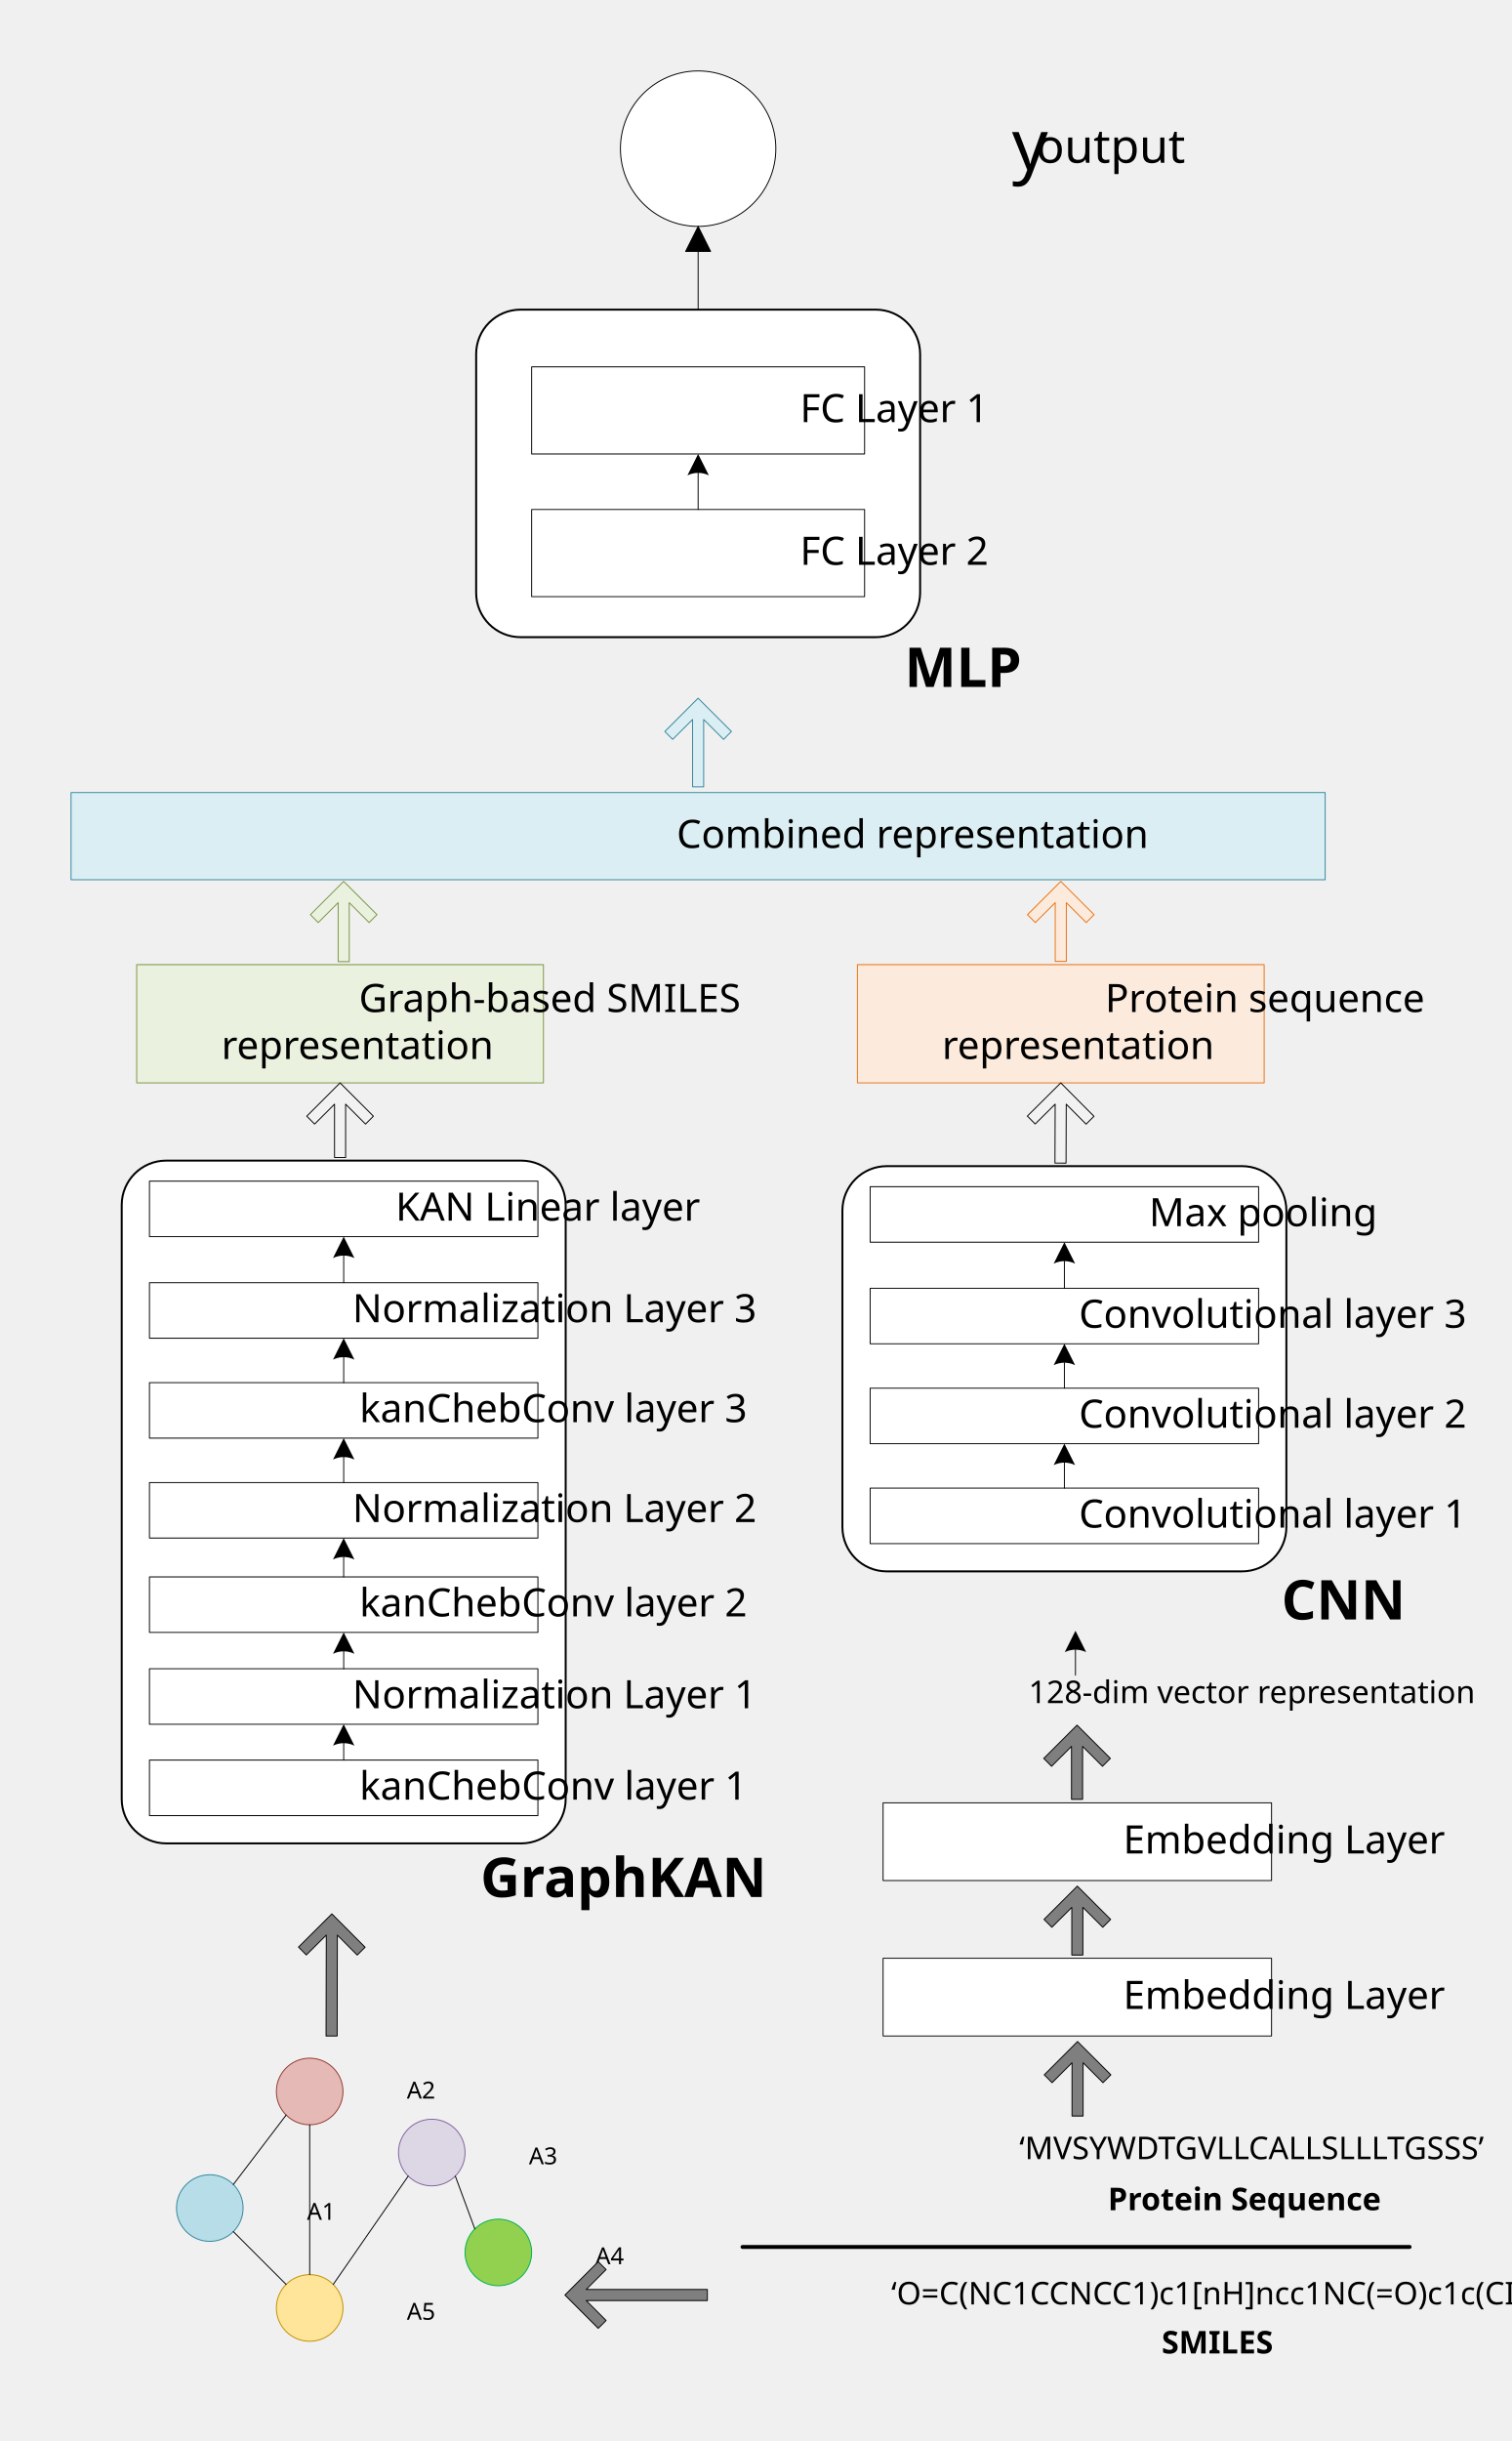
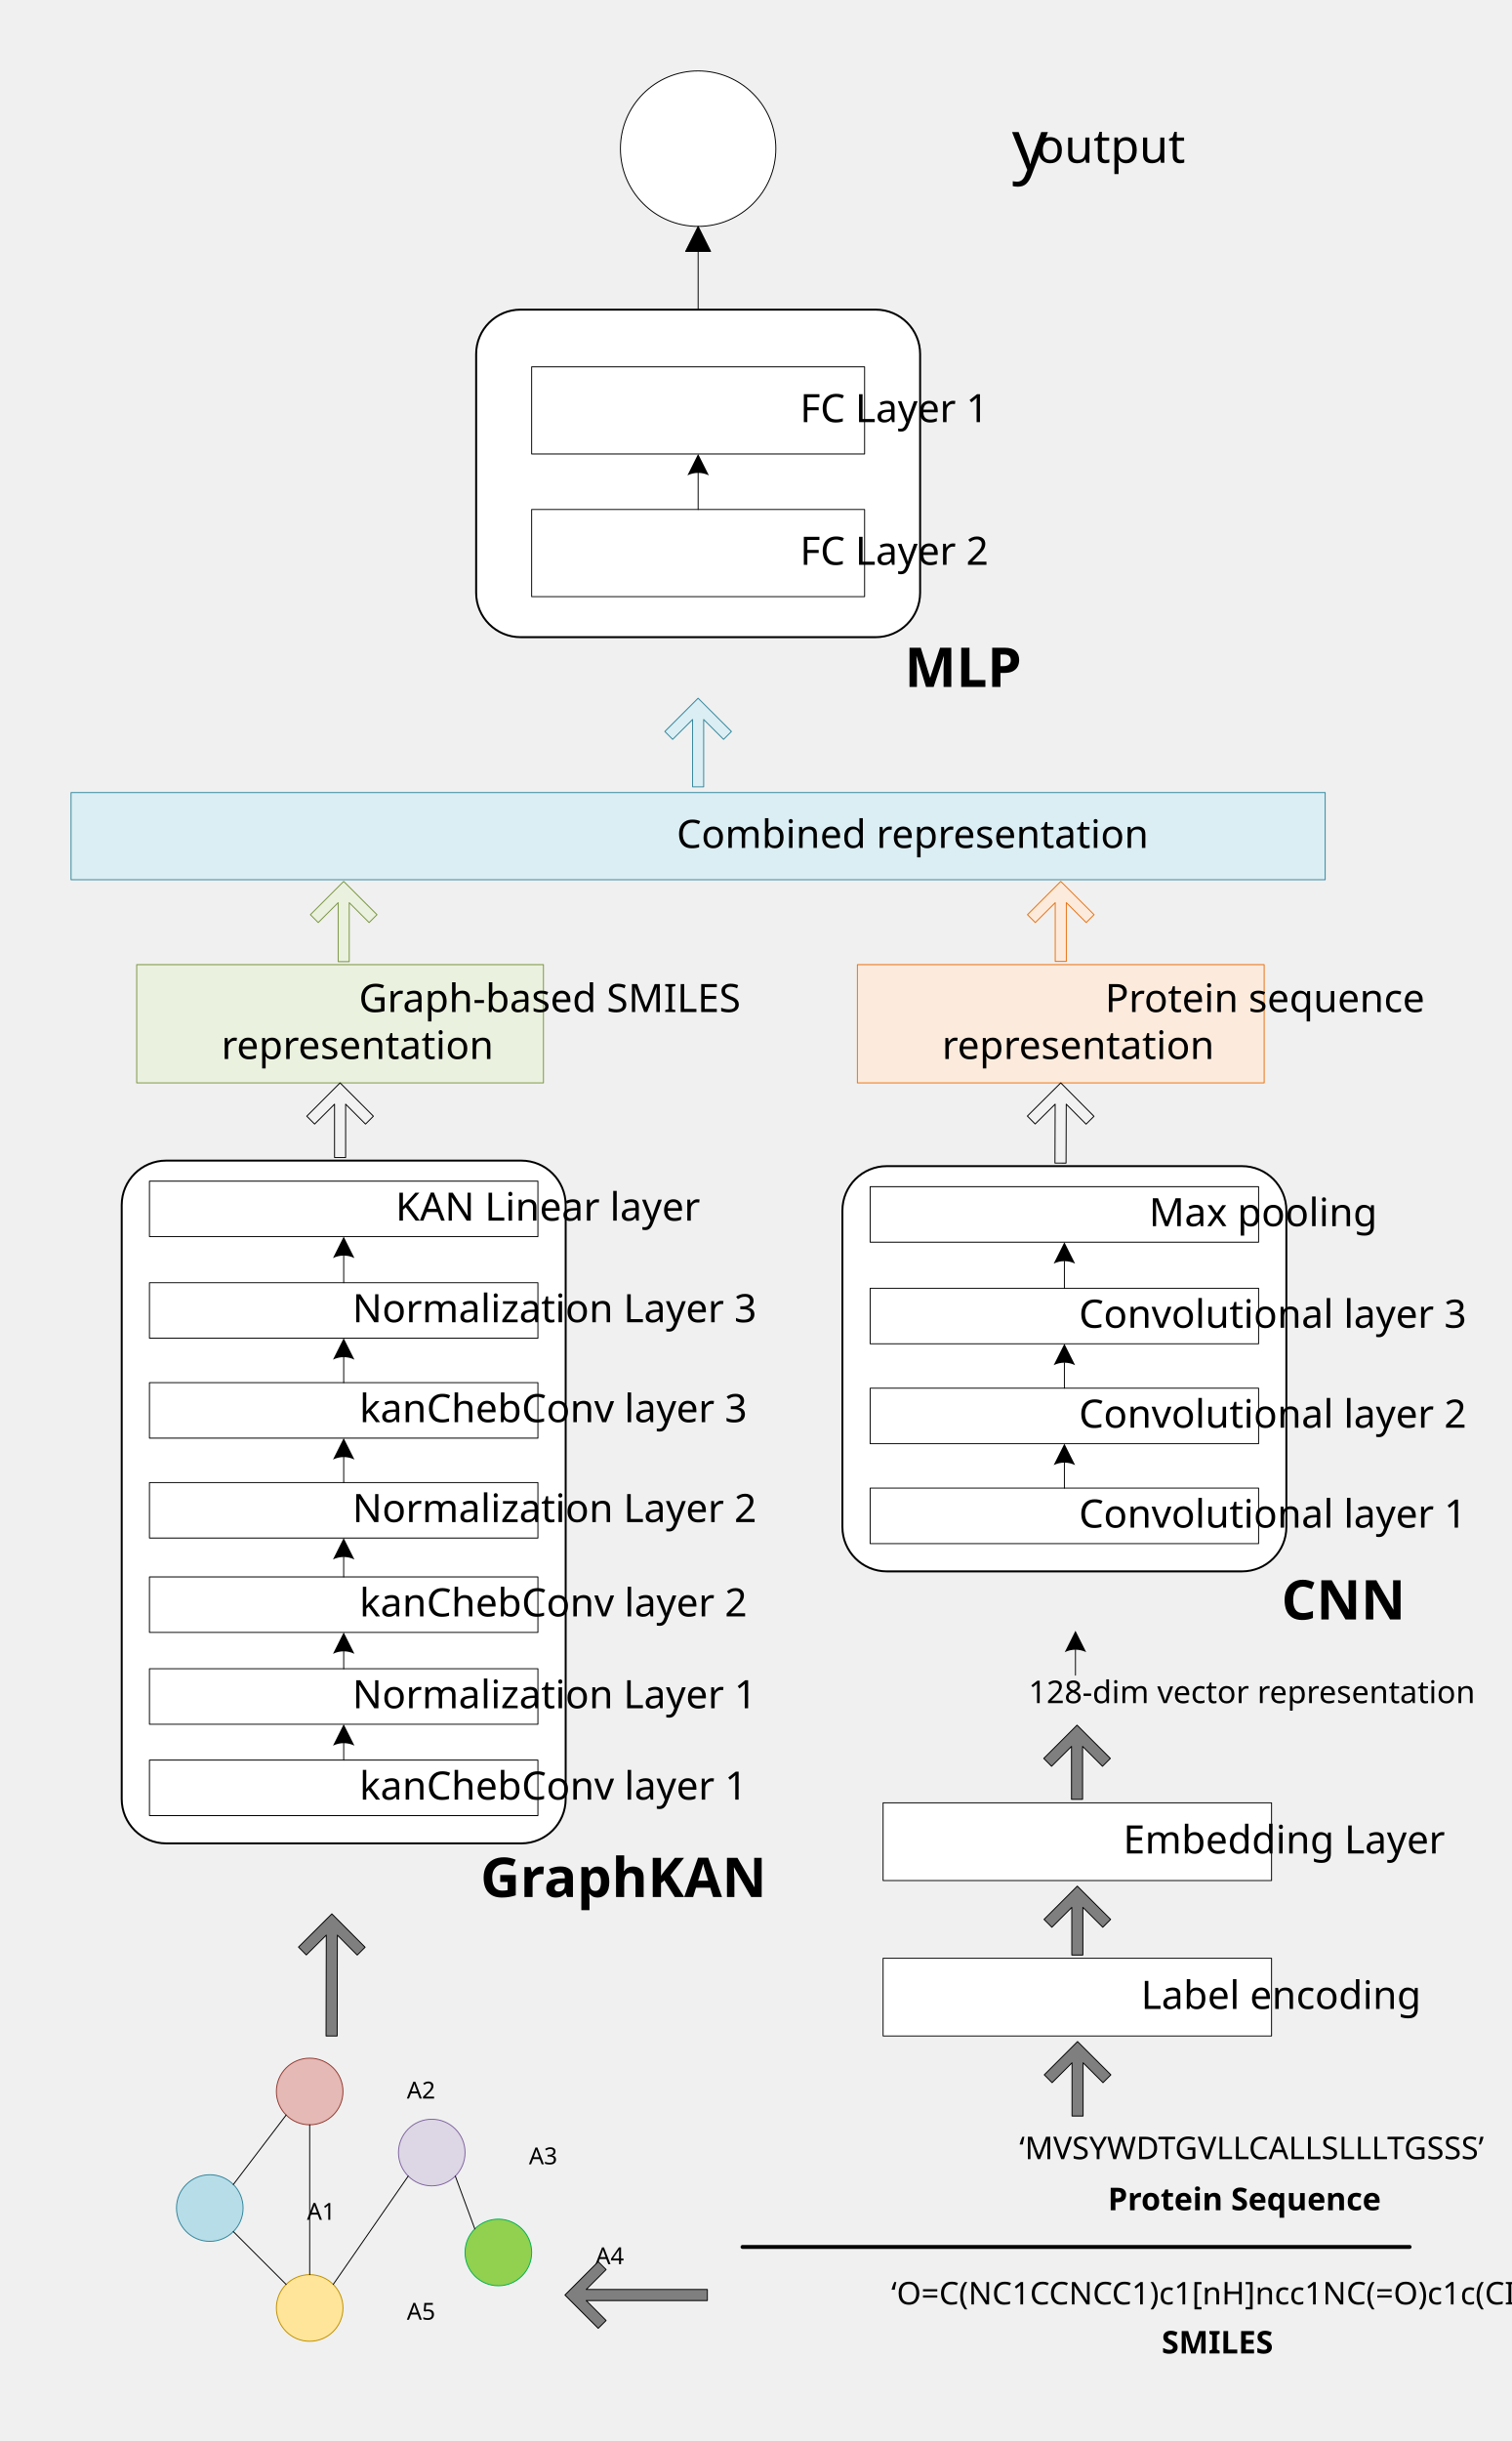
<svg xmlns="http://www.w3.org/2000/svg" xmlns:ns1="http://schemas.microsoft.com/visio/2003/SVGExtensions/" xmlns:xlink="http://www.w3.org/1999/xlink" width="5.363in" height="8.656in" viewBox="0 0 386.101 623.267" xml:space="preserve" color-interpolation-filters="sRGB" class="st29">
  <ns1:documentProperties ns1:langID="1033" ns1:metric="true" ns1:viewMarkup="false">
    <ns1:userDefs>
      <ns1:ud ns1:nameU="msvNoAutoConnect" ns1:val="VT0(1):26" />
    </ns1:userDefs>
  </ns1:documentProperties>
  <style type="text/css">
	
		.st1 {fill:#ffffff;stroke:#000000;stroke-linecap:round;stroke-linejoin:round;stroke-width:0.24}
		.st2 {fill:#000000;font-family:Calibri;font-size:1.5em}
		.st3 {fill:#ffffff;stroke:#000000;stroke-linecap:round;stroke-linejoin:round;stroke-width:0.5}
		.st4 {fill:#000000;font-family:Calibri;font-size:0.833em}
		.st5 {fill:#dbeef3;stroke:#31859b;stroke-linecap:round;stroke-linejoin:round;stroke-width:0.24}
		.st6 {fill:#000000}
		.st7 {stroke:#000000;stroke-linecap:round;stroke-linejoin:round;stroke-width:0.238}
		.st8 {fill:none;stroke:none;stroke-linecap:round;stroke-linejoin:round;stroke-width:0.75}
		.st9 {fill:#000000;font-family:Calibri;font-size:1em}
		.st10 {fill:#ebf1df;stroke:#789440;stroke-linecap:round;stroke-linejoin:round;stroke-width:0.24}
		.st11 {font-size:1em}
		.st12 {fill:#fcebdd;stroke:#ea700d;stroke-linecap:round;stroke-linejoin:round;stroke-width:0.24}
		.st13 {fill:#000000;fill-opacity:1;stroke:#000000;stroke-opacity:1;stroke-width:0.166}
		.st14 {marker-end:url(#mrkr5-51);stroke:#000000;stroke-linecap:round;stroke-linejoin:round;stroke-width:0.24}
		.st15 {fill:#000000;fill-opacity:1;stroke:#000000;stroke-opacity:1;stroke-width:0.087}
		.st16 {fill:#f2f2f2;stroke:#000000;stroke-linecap:round;stroke-linejoin:round;stroke-width:0.24}
		.st17 {fill:#000000;font-family:Calibri;font-size:1.167em;font-weight:bold}
		.st18 {fill:#7f7f7f;stroke:#000000;stroke-linecap:round;stroke-linejoin:round;stroke-width:0.24}
		.st19 {fill:#000000;font-family:Calibri;font-size:0.667em}
		.st20 {fill:#e5b9b5;stroke:#923931;stroke-linecap:round;stroke-linejoin:round;stroke-width:0.24}
		.st21 {fill:#000000;font-family:Calibri;font-size:0.5em}
		.st22 {fill:#b7dde8;stroke:#31859b;stroke-linecap:round;stroke-linejoin:round;stroke-width:0.24}
		.st23 {fill:#fee599;stroke:#bf9000;stroke-linecap:round;stroke-linejoin:round;stroke-width:0.24}
		.st24 {fill:#ddd6e5;stroke:#7e649e;stroke-linecap:round;stroke-linejoin:round;stroke-width:0.24}
		.st25 {fill:#92d050;stroke:#00b050;stroke-linecap:round;stroke-linejoin:round;stroke-width:0.24}
		.st26 {stroke:#000000;stroke-linecap:round;stroke-linejoin:round;stroke-width:0.24}
		.st27 {fill:#000000;font-family:Bell MT;font-size:0.667em;font-weight:bold}
		.st28 {stroke:#000000;stroke-linecap:round;stroke-linejoin:round;stroke-width:1}
		.st29 {fill:none;fill-rule:evenodd;font-size:12px;overflow:visible;stroke-linecap:square;stroke-miterlimit:3}
	
	</style>
  <defs id="Markers">
    <g id="lend5">
      <path d="M 2 1 L 0 0 L 1.981 -0.993 C 1.672 -0.365 1.673 0.373 1.985 1 " style="stroke:none" />
    </g>
    <marker id="mrkr5-39" class="st13" ns1:arrowType="5" ns1:arrowSize="2" ns1:setback="10.57" refX="-10.57" orient="auto" markerUnits="strokeWidth" overflow="visible">
      <use xlink:href="#lend5" transform="scale(-6.04,-6.04) " />
    </marker>
    <marker id="mrkr5-51" class="st15" ns1:arrowType="5" ns1:arrowSize="2" ns1:setback="20.1268" refX="-20.127" orient="auto" markerUnits="strokeWidth" overflow="visible">
      <use xlink:href="#lend5" transform="scale(-11.50105,-11.50105) " />
    </marker>
  </defs>
  <g ns1:mID="0" ns1:index="1" ns1:groupContext="foregroundPage">
    <ns1:pageProperties ns1:drawingScale="0.0393701" ns1:pageScale="0.0393701" ns1:drawingUnits="24" ns1:shadowOffsetX="8.50394" ns1:shadowOffsetY="-8.50394" />
    <ns1:layer ns1:name="Connector" ns1:index="0" />
    <ns1:layer ns1:name="Common Icons" ns1:index="1" />
    <g id="shape1-1" ns1:mID="1" ns1:groupContext="shape" transform="translate(158.435,-565.462)">
      <ns1:userDefs>
        <ns1:ud ns1:nameU="visVersion" ns1:val="VT0(15):26" />
      </ns1:userDefs>
      <ns1:textBlock ns1:margins="rect(4,4,4,4)" ns1:tabSpace="42.5197" />
      <ns1:textRect cx="19.843" cy="603.424" width="34.73" height="29.764" />
      <path d="M0 603.42 A19.843 19.843 0 0 1 39.69 603.42 A19.843 19.843 0 1 1 0 603.42 Z" class="st1" />
      <text x="15.77" y="608.82" class="st2" ns1:langID="1033">
        <ns1:paragraph ns1:horizAlign="1" />
        <ns1:tabList />y</text>
    </g>
    <g id="shape2-4" ns1:mID="2" ns1:groupContext="shape" transform="translate(121.585,-460.58)">
      <ns1:userDefs>
        <ns1:ud ns1:nameU="CTypeTopLeftSnip" ns1:prompt="" ns1:val="VT0(0):5" />
        <ns1:ud ns1:nameU="CTypeTopRightSnip" ns1:prompt="" ns1:val="VT0(0):5" />
        <ns1:ud ns1:nameU="CTypeBotLeftSnip" ns1:prompt="" ns1:val="VT0(0):5" />
        <ns1:ud ns1:nameU="CTypeBotRightSnip" ns1:prompt="" ns1:val="VT0(0):5" />
        <ns1:ud ns1:nameU="CornerLockHoriz" ns1:prompt="" ns1:val="VT0(1):5" />
        <ns1:ud ns1:nameU="CornerLockVert" ns1:prompt="" ns1:val="VT0(1):5" />
        <ns1:ud ns1:nameU="CornerLockDiag" ns1:prompt="" ns1:val="VT0(0):5" />
        <ns1:ud ns1:nameU="TopLeftOffset" ns1:prompt="" ns1:val="VT0(0.15748031496063):24" />
        <ns1:ud ns1:nameU="TopRightOffset" ns1:prompt="" ns1:val="VT0(0.15748031496063):24" />
        <ns1:ud ns1:nameU="BotLeftOffset" ns1:prompt="" ns1:val="VT0(0.15748031496063):24" />
        <ns1:ud ns1:nameU="BotRightOffset" ns1:prompt="" ns1:val="VT0(0.15748031496063):24" />
        <ns1:ud ns1:nameU="visVersion" ns1:prompt="" ns1:val="VT0(15):26" />
      </ns1:userDefs>
      <path d="M11.34 623.27 L102.05 623.27 A11.338 11.338 -180 0 0 113.39 611.93 L113.39 550.98 A11.338 11.338 -180 0        0 102.05 539.64 L11.34 539.64 A11.338 11.338 -180 0 0 -0 550.98 L0 611.93 A11.338 11.338 -180 0 0 11.34        623.27 Z" class="st3" />
    </g>
    <g id="shape11-6" ns1:mID="11" ns1:groupContext="shape" transform="translate(135.758,-507.351)">
      <ns1:userDefs>
        <ns1:ud ns1:nameU="visVersion" ns1:val="VT0(15):26" />
      </ns1:userDefs>
      <ns1:textBlock ns1:margins="rect(4,4,4,4)" ns1:tabSpace="42.5197" />
      <ns1:textRect cx="42.52" cy="612.141" width="85.04" height="22.252" />
      <rect x="0" y="601.015" width="85.039" height="22.252" class="st1" />
      <text x="21.77" y="615.14" class="st4" ns1:langID="1033">
        <ns1:paragraph ns1:horizAlign="1" />
        <ns1:tabList />FC Layer 1</text>
    </g>
    <g id="shape12-9" ns1:mID="12" ns1:groupContext="shape" transform="translate(135.758,-470.926)">
      <ns1:userDefs>
        <ns1:ud ns1:nameU="visVersion" ns1:val="VT0(15):26" />
      </ns1:userDefs>
      <ns1:textBlock ns1:margins="rect(4,4,4,4)" ns1:tabSpace="42.5197" />
      <ns1:textRect cx="42.52" cy="612.141" width="85.04" height="22.252" />
      <rect x="0" y="601.015" width="85.039" height="22.252" class="st1" />
      <text x="21.77" y="615.14" class="st4" ns1:langID="1033">
        <ns1:paragraph ns1:horizAlign="1" />
        <ns1:tabList />FC Layer 2</text>
    </g>
    <g id="shape17-12" ns1:mID="17" ns1:groupContext="shape" transform="translate(18.12,-398.643)">
      <ns1:userDefs>
        <ns1:ud ns1:nameU="visVersion" ns1:val="VT0(15):26" />
      </ns1:userDefs>
      <ns1:textBlock ns1:margins="rect(4,4,4,4)" ns1:tabSpace="42.5197" />
      <ns1:textRect cx="160.157" cy="612.141" width="320.32" height="22.252" />
      <rect x="0" y="601.015" width="320.315" height="22.252" class="st5" />
      <text x="107.9" y="615.14" class="st4" ns1:langID="1033">
        <ns1:paragraph ns1:horizAlign="1" />
        <ns1:tabList />Combined representation</text>
    </g>
    <g id="shape26-15" ns1:mID="26" ns1:groupContext="shape" transform="translate(-444.989,79.0649) rotate(-90)">
      <ns1:userDefs>
        <ns1:ud ns1:nameU="Scale" ns1:val="VT0(1):26" />
        <ns1:ud ns1:nameU="AntiScale" ns1:val="VT0(1):26" />
        <ns1:ud ns1:nameU="visVersion" ns1:val="VT0(17):26" />
      </ns1:userDefs>
      <path d="M14.87 620.07 L14.87 626.46 L21.26 623.27 L14.87 620.07 Z" class="st6" />
      <path d="M14.87 620.07 L14.87 626.46 L21.26 623.27 L14.87 620.07" class="st7" />
      <path d="M0 623.27 L14.87 623.27" class="st7" />
    </g>
    <g id="shape28-19" ns1:mID="28" ns1:groupContext="shape" transform="translate(801.544,178.277) rotate(90)">
      <ns1:userDefs>
        <ns1:ud ns1:nameU="CtrlAngle" ns1:prompt="" ns1:val="VT0(0.78539816339745):32" />
        <ns1:ud ns1:nameU="visVersion" ns1:prompt="" ns1:val="VT0(15):26" />
        <ns1:ud ns1:nameU="CtrlAngle" ns1:prompt="" ns1:val="VT0(0.78539892539807):32" />
      </ns1:userDefs>
      <path d="M0 623.27 L8.5 614.76 L10.51 616.77 L5.43 621.85 L22.63 621.85 L22.63 624.68 L5.43 624.68 L10.51 629.77 L8.5        631.77 L0 623.27 Z" class="st5" />
    </g>
    <g id="shape30-21" ns1:mID="30" ns1:groupContext="shape" transform="translate(203.081,-578.218)">
      <ns1:textBlock ns1:margins="rect(4,4,4,4)" ns1:tabSpace="42.5197" />
      <ns1:textRect cx="21.968" cy="616.18" width="43.94" height="14.173" />
      <rect x="0" y="609.093" width="43.937" height="14.173" class="st8" />
      <text x="5.33" y="619.78" class="st9" ns1:langID="1033">
        <ns1:paragraph ns1:horizAlign="1" />
        <ns1:tabList />output</text>
    </g>
    <g id="shape31-24" ns1:mID="31" ns1:groupContext="shape" transform="translate(711.018,225.049) rotate(90)">
      <ns1:userDefs>
        <ns1:ud ns1:nameU="CtrlAngle" ns1:prompt="" ns1:val="VT0(0.78539816339745):32" />
        <ns1:ud ns1:nameU="visVersion" ns1:prompt="" ns1:val="VT0(15):26" />
        <ns1:ud ns1:nameU="CtrlAngle" ns1:prompt="" ns1:val="VT0(0.78539892539807):32" />
      </ns1:userDefs>
      <path d="M0 623.27 L8.5 614.76 L10.51 616.77 L5.43 621.85 L20.49 621.85 L20.49 624.68 L5.43 624.68 L10.51 629.77 L8.5        631.77 L0 623.27 Z" class="st10" />
    </g>
    <g id="shape34-26" ns1:mID="34" ns1:groupContext="shape" transform="translate(34.8856,-346.769)">
      <ns1:userDefs>
        <ns1:ud ns1:nameU="visVersion" ns1:val="VT0(15):26" />
      </ns1:userDefs>
      <ns1:textBlock ns1:margins="rect(4,4,4,4)" ns1:tabSpace="42.5197" />
      <ns1:textRect cx="51.945" cy="608.172" width="103.89" height="30.189" />
      <rect x="0" y="593.078" width="103.89" height="30.189" class="st10" />
      <text x="9.97" y="605.17" class="st4" ns1:langID="1033">
        <ns1:paragraph ns1:horizAlign="1" />
        <ns1:tabList />Graph-based SMILES <tspan x="21.63" dy="1.2em" class="st11">representation</tspan>
      </text>
    </g>
    <g id="shape37-30" ns1:mID="37" ns1:groupContext="shape" transform="translate(894.166,225.049) rotate(90)">
      <ns1:userDefs>
        <ns1:ud ns1:nameU="CtrlAngle" ns1:prompt="" ns1:val="VT0(0.78539816339745):32" />
        <ns1:ud ns1:nameU="visVersion" ns1:prompt="" ns1:val="VT0(15):26" />
        <ns1:ud ns1:nameU="CtrlAngle" ns1:prompt="" ns1:val="VT0(0.78539892539807):32" />
      </ns1:userDefs>
      <path d="M0 623.27 L8.5 614.76 L10.51 616.77 L5.43 621.85 L20.43 621.85 L20.43 624.68 L5.43 624.68 L10.51 629.77 L8.5        631.77 L0 623.27 Z" class="st12" />
    </g>
    <g id="shape38-32" ns1:mID="38" ns1:groupContext="shape" transform="translate(218.955,-346.769)">
      <ns1:userDefs>
        <ns1:ud ns1:nameU="visVersion" ns1:val="VT0(15):26" />
      </ns1:userDefs>
      <ns1:textBlock ns1:margins="rect(4,4,4,4)" ns1:tabSpace="42.5197" />
      <ns1:textRect cx="51.945" cy="608.172" width="103.89" height="30.189" />
      <rect x="0" y="593.078" width="103.89" height="30.189" class="st12" />
      <text x="16.5" y="605.17" class="st4" ns1:langID="1033">
        <ns1:paragraph ns1:horizAlign="1" />
        <ns1:tabList />Protein sequence <tspan x="21.63" dy="1.2em" class="st11">representation</tspan>
      </text>
    </g>
    <g id="shape39-36" ns1:mID="39" ns1:groupContext="shape" transform="translate(215.128,-222.044)">
      <ns1:userDefs>
        <ns1:ud ns1:nameU="CTypeTopLeftSnip" ns1:prompt="" ns1:val="VT0(0):5" />
        <ns1:ud ns1:nameU="CTypeTopRightSnip" ns1:prompt="" ns1:val="VT0(0):5" />
        <ns1:ud ns1:nameU="CTypeBotLeftSnip" ns1:prompt="" ns1:val="VT0(0):5" />
        <ns1:ud ns1:nameU="CTypeBotRightSnip" ns1:prompt="" ns1:val="VT0(0):5" />
        <ns1:ud ns1:nameU="CornerLockHoriz" ns1:prompt="" ns1:val="VT0(1):5" />
        <ns1:ud ns1:nameU="CornerLockVert" ns1:prompt="" ns1:val="VT0(1):5" />
        <ns1:ud ns1:nameU="CornerLockDiag" ns1:prompt="" ns1:val="VT0(0):5" />
        <ns1:ud ns1:nameU="TopLeftOffset" ns1:prompt="" ns1:val="VT0(0.15748031496063):24" />
        <ns1:ud ns1:nameU="TopRightOffset" ns1:prompt="" ns1:val="VT0(0.15748031496063):24" />
        <ns1:ud ns1:nameU="BotLeftOffset" ns1:prompt="" ns1:val="VT0(0.15748031496063):24" />
        <ns1:ud ns1:nameU="BotRightOffset" ns1:prompt="" ns1:val="VT0(0.15748031496063):24" />
        <ns1:ud ns1:nameU="visVersion" ns1:prompt="" ns1:val="VT0(15):26" />
        <ns1:ud ns1:nameU="TopLeftOffset" ns1:prompt="" ns1:val="VT0(0.15748031351104):1" />
        <ns1:ud ns1:nameU="TopRightOffset" ns1:prompt="" ns1:val="VT0(0.15748031351104):1" />
        <ns1:ud ns1:nameU="BotLeftOffset" ns1:prompt="" ns1:val="VT0(0.15748031351104):1" />
        <ns1:ud ns1:nameU="BotRightOffset" ns1:prompt="" ns1:val="VT0(0.15748031351104):1" />
      </ns1:userDefs>
      <path d="M11.34 623.27 L102.05 623.27 A11.338 11.338 -180 0 0 113.39 611.93 L113.39 531.14 A11.338 11.338 -180 0        0 102.05 519.8 L11.34 519.8 A11.338 11.338 -180 0 0 0 531.14 L0 611.93 A11.338 11.338 -180 0 0 11.34        623.27 Z" class="st3" />
    </g>
    <g id="shape40-40" ns1:mID="40" ns1:groupContext="shape" transform="translate(222.214,-306.092)">
      <ns1:userDefs>
        <ns1:ud ns1:nameU="visVersion" ns1:val="VT0(15):26" />
      </ns1:userDefs>
      <ns1:textBlock ns1:margins="rect(4,4,4,4)" ns1:tabSpace="42.5197" />
      <ns1:textRect cx="49.606" cy="616.18" width="99.22" height="14.173" />
      <rect x="0" y="609.093" width="99.213" height="14.173" class="st1" />
      <text x="24.46" y="619.18" class="st4" ns1:langID="1033">
        <ns1:paragraph ns1:horizAlign="1" />
        <ns1:tabList />Max pooling</text>
    </g>
    <g id="shape41-43" ns1:mID="41" ns1:groupContext="shape" transform="translate(222.214,-280.155)">
      <ns1:userDefs>
        <ns1:ud ns1:nameU="visVersion" ns1:val="VT0(15):26" />
      </ns1:userDefs>
      <ns1:textBlock ns1:margins="rect(4,4,4,4)" ns1:tabSpace="42.5197" />
      <ns1:textRect cx="49.606" cy="616.18" width="99.22" height="14.173" />
      <rect x="0" y="609.093" width="99.213" height="14.173" class="st1" />
      <text x="6.55" y="619.18" class="st4" ns1:langID="1033">
        <ns1:paragraph ns1:horizAlign="1" />
        <ns1:tabList />Convolutional layer 3</text>
    </g>
    <g id="shape45-46" ns1:mID="45" ns1:groupContext="shape" ns1:layerMember="0" transform="translate(264.734,-293.123)">
      <path d="M7.09 622.06 L7.09 615.13" class="st14" />
    </g>
    <g id="shape46-52" ns1:mID="46" ns1:groupContext="shape" ns1:layerMember="0" transform="translate(171.191,-493.178)">
      <path d="M7.09 623.27 L7.09 613.92" class="st14" />
    </g>
    <g id="shape60-57" ns1:mID="60" ns1:groupContext="shape" transform="translate(222.214,-254.643)">
      <ns1:userDefs>
        <ns1:ud ns1:nameU="visVersion" ns1:val="VT0(15):26" />
      </ns1:userDefs>
      <ns1:textBlock ns1:margins="rect(4,4,4,4)" ns1:tabSpace="42.5197" />
      <ns1:textRect cx="49.606" cy="616.18" width="99.22" height="14.173" />
      <rect x="0" y="609.093" width="99.213" height="14.173" class="st1" />
      <text x="6.55" y="619.18" class="st4" ns1:langID="1033">
        <ns1:paragraph ns1:horizAlign="1" />
        <ns1:tabList />Convolutional layer 2</text>
    </g>
    <g id="shape61-60" ns1:mID="61" ns1:groupContext="shape" transform="translate(222.214,-229.131)">
      <ns1:userDefs>
        <ns1:ud ns1:nameU="visVersion" ns1:val="VT0(15):26" />
      </ns1:userDefs>
      <ns1:textBlock ns1:margins="rect(4,4,4,4)" ns1:tabSpace="42.5197" />
      <ns1:textRect cx="49.606" cy="616.18" width="99.22" height="14.173" />
      <rect x="0" y="609.093" width="99.213" height="14.173" class="st1" />
      <text x="6.55" y="619.18" class="st4" ns1:langID="1033">
        <ns1:paragraph ns1:horizAlign="1" />
        <ns1:tabList />Convolutional layer 1</text>
    </g>
    <g id="shape62-63" ns1:mID="62" ns1:groupContext="shape" ns1:layerMember="0" transform="translate(264.734,-241.887)">
      <path d="M7.09 621.85 L7.09 615.34" class="st14" />
    </g>
    <g id="shape66-68" ns1:mID="66" ns1:groupContext="shape" ns1:layerMember="0" transform="translate(264.734,-267.399)">
      <path d="M7.09 621.85 L7.09 615.34" class="st14" />
    </g>
    <g id="shape76-73" ns1:mID="76" ns1:groupContext="shape" transform="translate(894.163,278.575) rotate(90.1909)">
      <ns1:userDefs>
        <ns1:ud ns1:nameU="CtrlAngle" ns1:prompt="" ns1:val="VT0(0.78539816339745):32" />
        <ns1:ud ns1:nameU="visVersion" ns1:prompt="" ns1:val="VT0(15):26" />
        <ns1:ud ns1:nameU="CtrlAngle" ns1:prompt="" ns1:val="VT0(0.78539892539807):32" />
      </ns1:userDefs>
      <path d="M0 623.27 L8.5 614.76 L10.51 616.77 L5.43 621.85 L20.48 621.85 L20.48 624.68 L5.43 624.68 L10.51 629.77 L8.5        631.77 L0 623.27 Z" class="st16" />
    </g>
    <g id="shape78-75" ns1:mID="78" ns1:groupContext="shape" transform="translate(31.0588,-152.595)">
      <ns1:userDefs>
        <ns1:ud ns1:nameU="CTypeTopLeftSnip" ns1:prompt="" ns1:val="VT0(0):5" />
        <ns1:ud ns1:nameU="CTypeTopRightSnip" ns1:prompt="" ns1:val="VT0(0):5" />
        <ns1:ud ns1:nameU="CTypeBotLeftSnip" ns1:prompt="" ns1:val="VT0(0):5" />
        <ns1:ud ns1:nameU="CTypeBotRightSnip" ns1:prompt="" ns1:val="VT0(0):5" />
        <ns1:ud ns1:nameU="CornerLockHoriz" ns1:prompt="" ns1:val="VT0(1):5" />
        <ns1:ud ns1:nameU="CornerLockVert" ns1:prompt="" ns1:val="VT0(1):5" />
        <ns1:ud ns1:nameU="CornerLockDiag" ns1:prompt="" ns1:val="VT0(0):5" />
        <ns1:ud ns1:nameU="TopLeftOffset" ns1:prompt="" ns1:val="VT0(0.15748031496063):24" />
        <ns1:ud ns1:nameU="TopRightOffset" ns1:prompt="" ns1:val="VT0(0.15748031496063):24" />
        <ns1:ud ns1:nameU="BotLeftOffset" ns1:prompt="" ns1:val="VT0(0.15748031496063):24" />
        <ns1:ud ns1:nameU="BotRightOffset" ns1:prompt="" ns1:val="VT0(0.15748031496063):24" />
        <ns1:ud ns1:nameU="visVersion" ns1:prompt="" ns1:val="VT0(15):26" />
        <ns1:ud ns1:nameU="TopLeftOffset" ns1:prompt="" ns1:val="VT0(0.15748031351104):1" />
        <ns1:ud ns1:nameU="TopRightOffset" ns1:prompt="" ns1:val="VT0(0.15748031351104):1" />
        <ns1:ud ns1:nameU="BotLeftOffset" ns1:prompt="" ns1:val="VT0(0.15748031351104):1" />
        <ns1:ud ns1:nameU="BotRightOffset" ns1:prompt="" ns1:val="VT0(0.15748031351104):1" />
      </ns1:userDefs>
      <path d="M11.34 623.27 L102.05 623.27 A11.338 11.338 -180 0 0 113.39 611.93 L113.39 460.27 A11.338 11.338 -180 0        0 102.05 448.94 L11.34 448.94 A11.338 11.338 -180 0 0 0 460.27 L0 611.93 A11.338 11.338 -180 0 0 11.34        623.27 Z" class="st3" />
    </g>
    <g id="shape79-78" ns1:mID="79" ns1:groupContext="shape" transform="translate(38.1454,-307.509)">
      <ns1:userDefs>
        <ns1:ud ns1:nameU="visVersion" ns1:val="VT0(15):26" />
      </ns1:userDefs>
      <ns1:textBlock ns1:margins="rect(4,4,4,4)" ns1:tabSpace="42.5197" />
      <ns1:textRect cx="49.606" cy="616.18" width="99.22" height="14.173" />
      <rect x="0" y="609.093" width="99.213" height="14.173" class="st1" />
      <text x="16.09" y="619.18" class="st4" ns1:langID="1033">
        <ns1:paragraph ns1:horizAlign="1" />
        <ns1:tabList />KAN Linear layer</text>
    </g>
    <g id="shape80-81" ns1:mID="80" ns1:groupContext="shape" transform="translate(38.1454,-281.572)">
      <ns1:userDefs>
        <ns1:ud ns1:nameU="visVersion" ns1:val="VT0(15):26" />
      </ns1:userDefs>
      <ns1:textBlock ns1:margins="rect(4,4,4,4)" ns1:tabSpace="42.5197" />
      <ns1:textRect cx="49.606" cy="616.18" width="99.22" height="14.173" />
      <rect x="0" y="609.093" width="99.213" height="14.173" class="st1" />
      <text x="5.07" y="619.18" class="st4" ns1:langID="1033">
        <ns1:paragraph ns1:horizAlign="1" />
        <ns1:tabList />Normalization Layer 3</text>
    </g>
    <g id="shape81-84" ns1:mID="81" ns1:groupContext="shape" ns1:layerMember="0" transform="translate(80.6651,-294.54)">
      <path d="M7.09 622.06 L7.09 615.13" class="st14" />
    </g>
    <g id="shape82-89" ns1:mID="82" ns1:groupContext="shape" transform="translate(38.1454,-256.06)">
      <ns1:userDefs>
        <ns1:ud ns1:nameU="visVersion" ns1:val="VT0(15):26" />
      </ns1:userDefs>
      <ns1:textBlock ns1:margins="rect(4,4,4,4)" ns1:tabSpace="42.5197" />
      <ns1:textRect cx="49.606" cy="616.18" width="99.22" height="14.173" />
      <rect x="0" y="609.093" width="99.213" height="14.173" class="st1" />
      <text x="6.88" y="619.18" class="st4" ns1:langID="1033">
        <ns1:paragraph ns1:horizAlign="1" />
        <ns1:tabList />kanChebConv layer 3</text>
    </g>
    <g id="shape83-92" ns1:mID="83" ns1:groupContext="shape" transform="translate(38.1454,-230.548)">
      <ns1:userDefs>
        <ns1:ud ns1:nameU="visVersion" ns1:val="VT0(15):26" />
      </ns1:userDefs>
      <ns1:textBlock ns1:margins="rect(4,4,4,4)" ns1:tabSpace="42.5197" />
      <ns1:textRect cx="49.606" cy="616.18" width="99.22" height="14.173" />
      <rect x="0" y="609.093" width="99.213" height="14.173" class="st1" />
      <text x="5.07" y="619.18" class="st4" ns1:langID="1033">
        <ns1:paragraph ns1:horizAlign="1" />
        <ns1:tabList />Normalization Layer 2</text>
    </g>
    <g id="shape84-95" ns1:mID="84" ns1:groupContext="shape" ns1:layerMember="0" transform="translate(80.6651,-243.304)">
      <path d="M7.09 621.85 L7.09 615.34" class="st14" />
    </g>
    <g id="shape85-100" ns1:mID="85" ns1:groupContext="shape" ns1:layerMember="0" transform="translate(80.6651,-268.816)">
      <path d="M7.09 621.85 L7.09 615.34" class="st14" />
    </g>
    <g id="shape86-105" ns1:mID="86" ns1:groupContext="shape" transform="translate(710.097,276.498) rotate(90)">
      <ns1:userDefs>
        <ns1:ud ns1:nameU="CtrlAngle" ns1:prompt="" ns1:val="VT0(0.78539816339745):32" />
        <ns1:ud ns1:nameU="visVersion" ns1:prompt="" ns1:val="VT0(15):26" />
        <ns1:ud ns1:nameU="CtrlAngle" ns1:prompt="" ns1:val="VT0(0.78539892539807):32" />
      </ns1:userDefs>
      <path d="M0 623.27 L8.5 614.76 L10.51 616.77 L5.43 621.85 L19.06 621.85 L19.06 624.68 L5.43 624.68 L10.51 629.77 L8.5        631.77 L0 623.27 Z" class="st16" />
    </g>
    <g id="shape89-107" ns1:mID="89" ns1:groupContext="shape" transform="translate(38.1454,-206.454)">
      <ns1:userDefs>
        <ns1:ud ns1:nameU="visVersion" ns1:val="VT0(15):26" />
      </ns1:userDefs>
      <ns1:textBlock ns1:margins="rect(4,4,4,4)" ns1:tabSpace="42.5197" />
      <ns1:textRect cx="49.606" cy="616.18" width="99.22" height="14.173" />
      <rect x="0" y="609.093" width="99.213" height="14.173" class="st1" />
      <text x="6.88" y="619.18" class="st4" ns1:langID="1033">
        <ns1:paragraph ns1:horizAlign="1" />
        <ns1:tabList />kanChebConv layer 2</text>
    </g>
    <g id="shape90-110" ns1:mID="90" ns1:groupContext="shape" transform="translate(38.1454,-183.009)">
      <ns1:userDefs>
        <ns1:ud ns1:nameU="visVersion" ns1:val="VT0(15):26" />
      </ns1:userDefs>
      <ns1:textBlock ns1:margins="rect(4,4,4,4)" ns1:tabSpace="42.5197" />
      <ns1:textRect cx="49.606" cy="616.18" width="99.22" height="14.173" />
      <rect x="0" y="609.093" width="99.213" height="14.173" class="st1" />
      <text x="5.07" y="619.18" class="st4" ns1:langID="1033">
        <ns1:paragraph ns1:horizAlign="1" />
        <ns1:tabList />Normalization Layer 1</text>
    </g>
    <g id="shape91-113" ns1:mID="91" ns1:groupContext="shape" transform="translate(38.1454,-159.682)">
      <ns1:userDefs>
        <ns1:ud ns1:nameU="visVersion" ns1:val="VT0(15):26" />
      </ns1:userDefs>
      <ns1:textBlock ns1:margins="rect(4,4,4,4)" ns1:tabSpace="42.5197" />
      <ns1:textRect cx="49.606" cy="616.18" width="99.22" height="14.173" />
      <rect x="0" y="609.093" width="99.213" height="14.173" class="st1" />
      <text x="6.88" y="619.18" class="st4" ns1:langID="1033">
        <ns1:paragraph ns1:horizAlign="1" />
        <ns1:tabList />kanChebConv layer 1</text>
    </g>
    <g id="shape92-116" ns1:mID="92" ns1:groupContext="shape" ns1:layerMember="0" transform="translate(94.8383,-218.501)">
      <path d="M-7.09 621.14 L-7.09 616.05" class="st14" />
    </g>
    <g id="shape93-121" ns1:mID="93" ns1:groupContext="shape" ns1:layerMember="0" transform="translate(80.6651,-194.731)">
      <path d="M7.09 620.82 L7.09 616.37" class="st14" />
    </g>
    <g id="shape94-126" ns1:mID="94" ns1:groupContext="shape" ns1:layerMember="0" transform="translate(80.6651,-171.345)">
      <path d="M7.09 620.76 L7.09 616.43" class="st14" />
    </g>
    <g id="shape97-131" ns1:mID="97" ns1:groupContext="shape" transform="translate(155.6,-443.572)">
      <ns1:textBlock ns1:margins="rect(4,4,4,4)" ns1:tabSpace="42.5197" />
      <ns1:textRect cx="22.677" cy="614.763" width="45.36" height="17.008" />
      <rect x="0" y="606.259" width="45.354" height="17.008" class="st8" />
      <text x="9.87" y="618.96" class="st17" ns1:langID="1033">
        <ns1:paragraph ns1:horizAlign="1" />
        <ns1:tabList />MLP</text>
    </g>
    <g id="shape100-134" ns1:mID="100" ns1:groupContext="shape" transform="translate(50.9013,-134.595)">
      <ns1:textBlock ns1:margins="rect(4,4,4,4)" ns1:tabSpace="42.5197" />
      <ns1:textRect cx="36.85" cy="614.763" width="73.71" height="17.008" />
      <rect x="0" y="606.259" width="73.701" height="17.008" class="st8" />
      <text x="6.25" y="618.96" class="st17" ns1:langID="1033">
        <ns1:paragraph ns1:horizAlign="1" />
        <ns1:tabList />GraphKAN</text>
    </g>
    <g id="shape101-137" ns1:mID="101" ns1:groupContext="shape" transform="translate(237.805,-205.462)">
      <ns1:textBlock ns1:margins="rect(4,4,4,4)" ns1:tabSpace="42.5197" />
      <ns1:textRect cx="36.85" cy="614.763" width="73.71" height="17.008" />
      <rect x="0" y="606.259" width="73.701" height="17.008" class="st8" />
      <text x="23.92" y="618.96" class="st17" ns1:langID="1033">
        <ns1:paragraph ns1:horizAlign="1" />
        <ns1:tabList />CNN</text>
    </g>
    <g id="shape103-140" ns1:mID="103" ns1:groupContext="shape" transform="translate(707.999,490.088) rotate(90.1302)">
      <ns1:userDefs>
        <ns1:ud ns1:nameU="CtrlAngle" ns1:prompt="" ns1:val="VT0(0.78539816339745):32" />
        <ns1:ud ns1:nameU="visVersion" ns1:prompt="" ns1:val="VT0(15):26" />
        <ns1:ud ns1:nameU="CtrlAngle" ns1:prompt="" ns1:val="VT0(0.78539892539807):32" />
      </ns1:userDefs>
      <path d="M0 623.27 L8.5 614.76 L10.51 616.77 L5.43 621.85 L31.18 621.85 L31.18 624.68 L5.43 624.68 L10.51 629.77 L8.5        631.77 L0 623.27 Z" class="st18" />
    </g>
    <g id="shape145-142" ns1:mID="145" ns1:groupContext="shape" transform="translate(898.324,440.482) rotate(90)">
      <ns1:userDefs>
        <ns1:ud ns1:nameU="CtrlAngle" ns1:prompt="" ns1:val="VT0(0.78539816339745):32" />
        <ns1:ud ns1:nameU="visVersion" ns1:prompt="" ns1:val="VT0(15):26" />
        <ns1:ud ns1:nameU="CtrlAngle" ns1:prompt="" ns1:val="VT0(0.78539892539807):32" />
      </ns1:userDefs>
      <path d="M0 623.27 L8.5 614.76 L10.51 616.77 L5.43 621.85 L18.95 621.85 L18.95 624.68 L5.43 624.68 L10.51 629.77 L8.5        631.77 L0 623.27 Z" class="st18" />
    </g>
    <g id="shape148-144" ns1:mID="148" ns1:groupContext="shape" transform="translate(225.522,-143.099)">
      <ns1:userDefs>
        <ns1:ud ns1:nameU="visVersion" ns1:val="VT0(15):26" />
      </ns1:userDefs>
      <ns1:textBlock ns1:margins="rect(4,4,4,4)" ns1:tabSpace="42.5197" />
      <ns1:textRect cx="49.606" cy="613.345" width="99.22" height="19.843" />
      <rect x="0" y="603.424" width="99.213" height="19.843" class="st1" />
      <text x="14.55" y="616.35" class="st4" ns1:langID="1033">
        <ns1:paragraph ns1:horizAlign="1" />
        <ns1:tabList />Embedding Layer</text>
    </g>
    <g id="shape150-147" ns1:mID="150" ns1:groupContext="shape" transform="translate(225.522,-103.414)">
      <ns1:userDefs>
        <ns1:ud ns1:nameU="visVersion" ns1:val="VT0(15):26" />
      </ns1:userDefs>
      <ns1:textBlock ns1:margins="rect(4,4,4,4)" ns1:tabSpace="42.5197" />
      <ns1:textRect cx="49.606" cy="613.345" width="99.22" height="19.843" />
      <rect x="0" y="603.424" width="99.213" height="19.843" class="st1" />
-       <text x="14.55" y="616.35" class="st4" ns1:langID="1033">
-         <ns1:paragraph ns1:horizAlign="1" />
-         <ns1:tabList />Embedding Layer</text>
+       <text x="19.1" y="616.35" class="st4" ns1:langID="1033">
+         <ns1:paragraph ns1:horizAlign="1" />
+         <ns1:tabList />Label encoding</text>
    </g>
    <g id="shape151-150" ns1:mID="151" ns1:groupContext="shape" transform="translate(898.395,481.585) rotate(90)">
      <ns1:userDefs>
        <ns1:ud ns1:nameU="CtrlAngle" ns1:prompt="" ns1:val="VT0(0.78539816339745):32" />
        <ns1:ud ns1:nameU="visVersion" ns1:prompt="" ns1:val="VT0(15):26" />
        <ns1:ud ns1:nameU="CtrlAngle" ns1:prompt="" ns1:val="VT0(0.78539892539807):32" />
      </ns1:userDefs>
      <path d="M0 623.27 L8.5 614.76 L10.51 616.77 L5.43 621.85 L17.6 621.85 L17.6 624.68 L5.43 624.68 L10.51 629.77 L8.5 631.77        L0 623.27 Z" class="st18" />
    </g>
    <g id="shape152-152" ns1:mID="152" ns1:groupContext="shape" transform="translate(218.435,-184.426)">
      <ns1:textBlock ns1:margins="rect(4,4,4,4)" ns1:tabSpace="42.5197" />
      <ns1:textRect cx="56.693" cy="616.889" width="113.39" height="12.756" />
      <rect x="0" y="610.511" width="113.386" height="12.756" class="st8" />
      <text x="6.78" y="619.29" class="st19" ns1:langID="1033">
        <ns1:paragraph ns1:horizAlign="1" />
        <ns1:tabList />128-dim vector representation</text>
    </g>
    <g id="shape156-155" ns1:mID="156" ns1:groupContext="shape" ns1:layerMember="0" transform="translate(281.742,-194.123)">
      <path d="M-7.09 621.85 L-7.09 615.34" class="st14" />
    </g>
    <g id="shape157-160" ns1:mID="157" ns1:groupContext="shape" transform="translate(70.5609,-80.7372)">
      <ns1:userDefs>
        <ns1:ud ns1:nameU="visVersion" ns1:val="VT0(15):26" />
      </ns1:userDefs>
      <ns1:textBlock ns1:margins="rect(4,4,4,4)" ns1:tabSpace="42.5197" />
      <ns1:textRect cx="8.504" cy="614.763" width="14.89" height="12.756" />
      <path d="M0 614.76 A8.504 8.504 0 1 1 17.01 614.76 A8.504 8.504 0 0 1 -0 614.76 Z" class="st20" />
      <text x="5.25" y="616.56" class="st21" ns1:langID="1033">
        <ns1:paragraph ns1:horizAlign="1" />
        <ns1:tabList />A2</text>
    </g>
    <g id="shape206-163" ns1:mID="206" ns1:groupContext="shape" transform="translate(45.0491,-50.9734)">
      <ns1:userDefs>
        <ns1:ud ns1:nameU="visVersion" ns1:val="VT0(15):26" />
      </ns1:userDefs>
      <ns1:textBlock ns1:margins="rect(4,4,4,4)" ns1:tabSpace="42.5197" />
      <ns1:textRect cx="8.504" cy="614.763" width="14.89" height="12.756" />
      <path d="M0 614.76 A8.504 8.504 0 1 1 17.01 614.76 A8.504 8.504 0 0 1 -0 614.76 Z" class="st22" />
      <text x="5.25" y="617.76" class="st21" ns1:langID="1033">
        <ns1:paragraph ns1:horizAlign="1" />
        <ns1:tabList />A1</text>
    </g>
    <g id="shape207-166" ns1:mID="207" ns1:groupContext="shape" transform="translate(70.5609,-25.4616)">
      <ns1:userDefs>
        <ns1:ud ns1:nameU="visVersion" ns1:val="VT0(15):26" />
      </ns1:userDefs>
      <ns1:textBlock ns1:margins="rect(4,4,4,4)" ns1:tabSpace="42.5197" />
      <ns1:textRect cx="8.504" cy="614.763" width="14.89" height="12.756" />
      <path d="M0 614.76 A8.504 8.504 0 1 1 17.01 614.76 A8.504 8.504 0 0 1 -0 614.76 Z" class="st23" />
      <text x="5.25" y="617.76" class="st21" ns1:langID="1033">
        <ns1:paragraph ns1:horizAlign="1" />
        <ns1:tabList />A5</text>
    </g>
    <g id="shape208-169" ns1:mID="208" ns1:groupContext="shape" transform="translate(101.742,-65.1467)">
      <ns1:userDefs>
        <ns1:ud ns1:nameU="visVersion" ns1:val="VT0(15):26" />
      </ns1:userDefs>
      <ns1:textBlock ns1:margins="rect(4,4,4,4)" ns1:tabSpace="42.5197" />
      <ns1:textRect cx="8.504" cy="614.763" width="14.89" height="12.756" />
      <path d="M0 614.76 A8.504 8.504 0 1 1 17.01 614.76 A8.504 8.504 0 0 1 -0 614.76 Z" class="st24" />
      <text x="5.25" y="617.76" class="st21" ns1:langID="1033">
        <ns1:paragraph ns1:horizAlign="1" />
        <ns1:tabList />A3</text>
    </g>
    <g id="shape209-172" ns1:mID="209" ns1:groupContext="shape" transform="translate(118.75,-39.6348)">
      <ns1:userDefs>
        <ns1:ud ns1:nameU="visVersion" ns1:val="VT0(15):26" />
      </ns1:userDefs>
      <ns1:textBlock ns1:margins="rect(4,4,4,4)" ns1:tabSpace="42.5197" />
      <ns1:textRect cx="8.504" cy="614.763" width="14.89" height="12.756" />
      <path d="M0 614.76 A8.504 8.504 0 1 1 17.01 614.76 A8.504 8.504 0 0 1 -0 614.76 Z" class="st25" />
      <text x="5.25" y="617.76" class="st21" ns1:langID="1033">
        <ns1:paragraph ns1:horizAlign="1" />
        <ns1:tabList />A4</text>
    </g>
    <g id="shape210-175" ns1:mID="210" ns1:groupContext="shape" ns1:layerMember="0" transform="translate(73.3956,-83.2272)">
      <path d="M-0.34 623.27 L-13.83 641" class="st26" />
    </g>
    <g id="shape211-178" ns1:mID="211" ns1:groupContext="shape" ns1:layerMember="0" transform="translate(71.9783,-80.7372)">
      <path d="M7.09 623.27 L7.09 661.53" class="st26" />
    </g>
    <g id="shape212-181" ns1:mID="212" ns1:groupContext="shape" ns1:layerMember="0" transform="translate(104.232,-67.6366)">
      <path d="M0 623.27 L-19.15 650.92" class="st26" />
    </g>
    <g id="shape213-184" ns1:mID="213" ns1:groupContext="shape" ns1:layerMember="0" transform="translate(111.663,-67.9813)">
      <path d="M4.6 623.61 L9.58 637.1" class="st26" />
    </g>
    <g id="shape219-187" ns1:mID="219" ns1:groupContext="shape" ns1:layerMember="0" transform="translate(59.2224,-53.8081)">
      <path d="M0.34 623.61 L13.83 637.1" class="st26" />
    </g>
    <g id="shape221-190" ns1:mID="221" ns1:groupContext="shape" transform="translate(144.262,-37.2726)">
      <ns1:userDefs>
        <ns1:ud ns1:nameU="CtrlAngle" ns1:prompt="" ns1:val="VT0(0.78539816339745):32" />
        <ns1:ud ns1:nameU="visVersion" ns1:prompt="" ns1:val="VT0(15):26" />
        <ns1:ud ns1:nameU="CtrlAngle" ns1:prompt="" ns1:val="VT0(0.78539892539807):32" />
      </ns1:userDefs>
      <path d="M0 623.27 L8.5 614.76 L10.51 616.77 L5.43 621.85 L36.38 621.85 L36.38 624.68 L5.43 624.68 L10.51 629.77 L8.5        631.77 L0 623.27 Z" class="st18" />
    </g>
    <g id="shape222-192" ns1:mID="222" ns1:groupContext="shape" transform="translate(898.454,521.27) rotate(90)">
      <ns1:userDefs>
        <ns1:ud ns1:nameU="CtrlAngle" ns1:prompt="" ns1:val="VT0(0.78539816339745):32" />
        <ns1:ud ns1:nameU="visVersion" ns1:prompt="" ns1:val="VT0(15):26" />
        <ns1:ud ns1:nameU="CtrlAngle" ns1:prompt="" ns1:val="VT0(0.78539892539807):32" />
      </ns1:userDefs>
      <path d="M0 623.27 L8.5 614.76 L10.51 616.77 L5.43 621.85 L19.02 621.85 L19.02 624.68 L5.43 624.68 L10.51 629.77 L8.5        631.77 L0 623.27 Z" class="st18" />
    </g>
    <g id="shape223-194" ns1:mID="223" ns1:groupContext="shape" transform="translate(180.64,-30.186)">
      <ns1:textBlock ns1:margins="rect(4,4,4,4)" ns1:tabSpace="42.5197" />
      <ns1:textRect cx="93.543" cy="616.18" width="187.09" height="14.173" />
      <rect x="0" y="609.093" width="187.087" height="14.173" class="st8" />
      <text x="9.5" y="618.58" class="st19" ns1:langID="1033">
        <ns1:paragraph ns1:horizAlign="1" />
        <ns1:tabList />‘O=C(NC1CCNCC1)c1[nH]ncc1NC(=O)c1c(CI)cccc1CI’</text>
    </g>
    <g id="shape225-197" ns1:mID="225" ns1:groupContext="shape" transform="translate(242.057,-18.375)">
      <ns1:textBlock ns1:margins="rect(4,4,4,4)" ns1:tabSpace="42.5197" />
      <ns1:textRect cx="31.89" cy="616.889" width="63.78" height="12.756" />
      <rect x="0" y="610.511" width="63.779" height="12.756" class="st8" />
      <text x="17.14" y="619.29" class="st27" ns1:langID="1033">
        <ns1:paragraph ns1:horizAlign="1" />
        <ns1:tabList />SMILES</text>
    </g>
    <g id="shape227-200" ns1:mID="227" ns1:groupContext="shape" transform="translate(215.364,-67.9813)">
      <ns1:textBlock ns1:margins="rect(4,4,4,4)" ns1:tabSpace="42.5197" />
      <ns1:textRect cx="59.764" cy="616.889" width="119.53" height="12.756" />
      <rect x="0" y="610.511" width="119.528" height="12.756" class="st8" />
      <text x="7.49" y="619.29" class="st19" ns1:langID="1033">
        <ns1:paragraph ns1:horizAlign="1" />
        <ns1:tabList />‘MVSYWDTGVLLCALLSLLLTGSSS’</text>
    </g>
    <g id="shape228-203" ns1:mID="228" ns1:groupContext="shape" transform="translate(232.136,-53.8081)">
      <ns1:textBlock ns1:margins="rect(4,4,4,4)" ns1:tabSpace="42.5197" />
      <ns1:textRect cx="43.937" cy="615.755" width="87.88" height="15.024" />
      <rect x="0" y="608.243" width="87.874" height="15.024" class="st8" />
      <text x="13.34" y="618.15" class="st27" ns1:langID="1033">
        <ns1:paragraph ns1:horizAlign="1" />
        <ns1:tabList />Protein Sequence</text>
    </g>
    <g id="shape245-206" ns1:mID="245" ns1:groupContext="shape" transform="translate(189.616,-49.5561)">
      <path d="M0 623.27 L170.38 623.27" class="st28" />
    </g>
  </g>
</svg>
